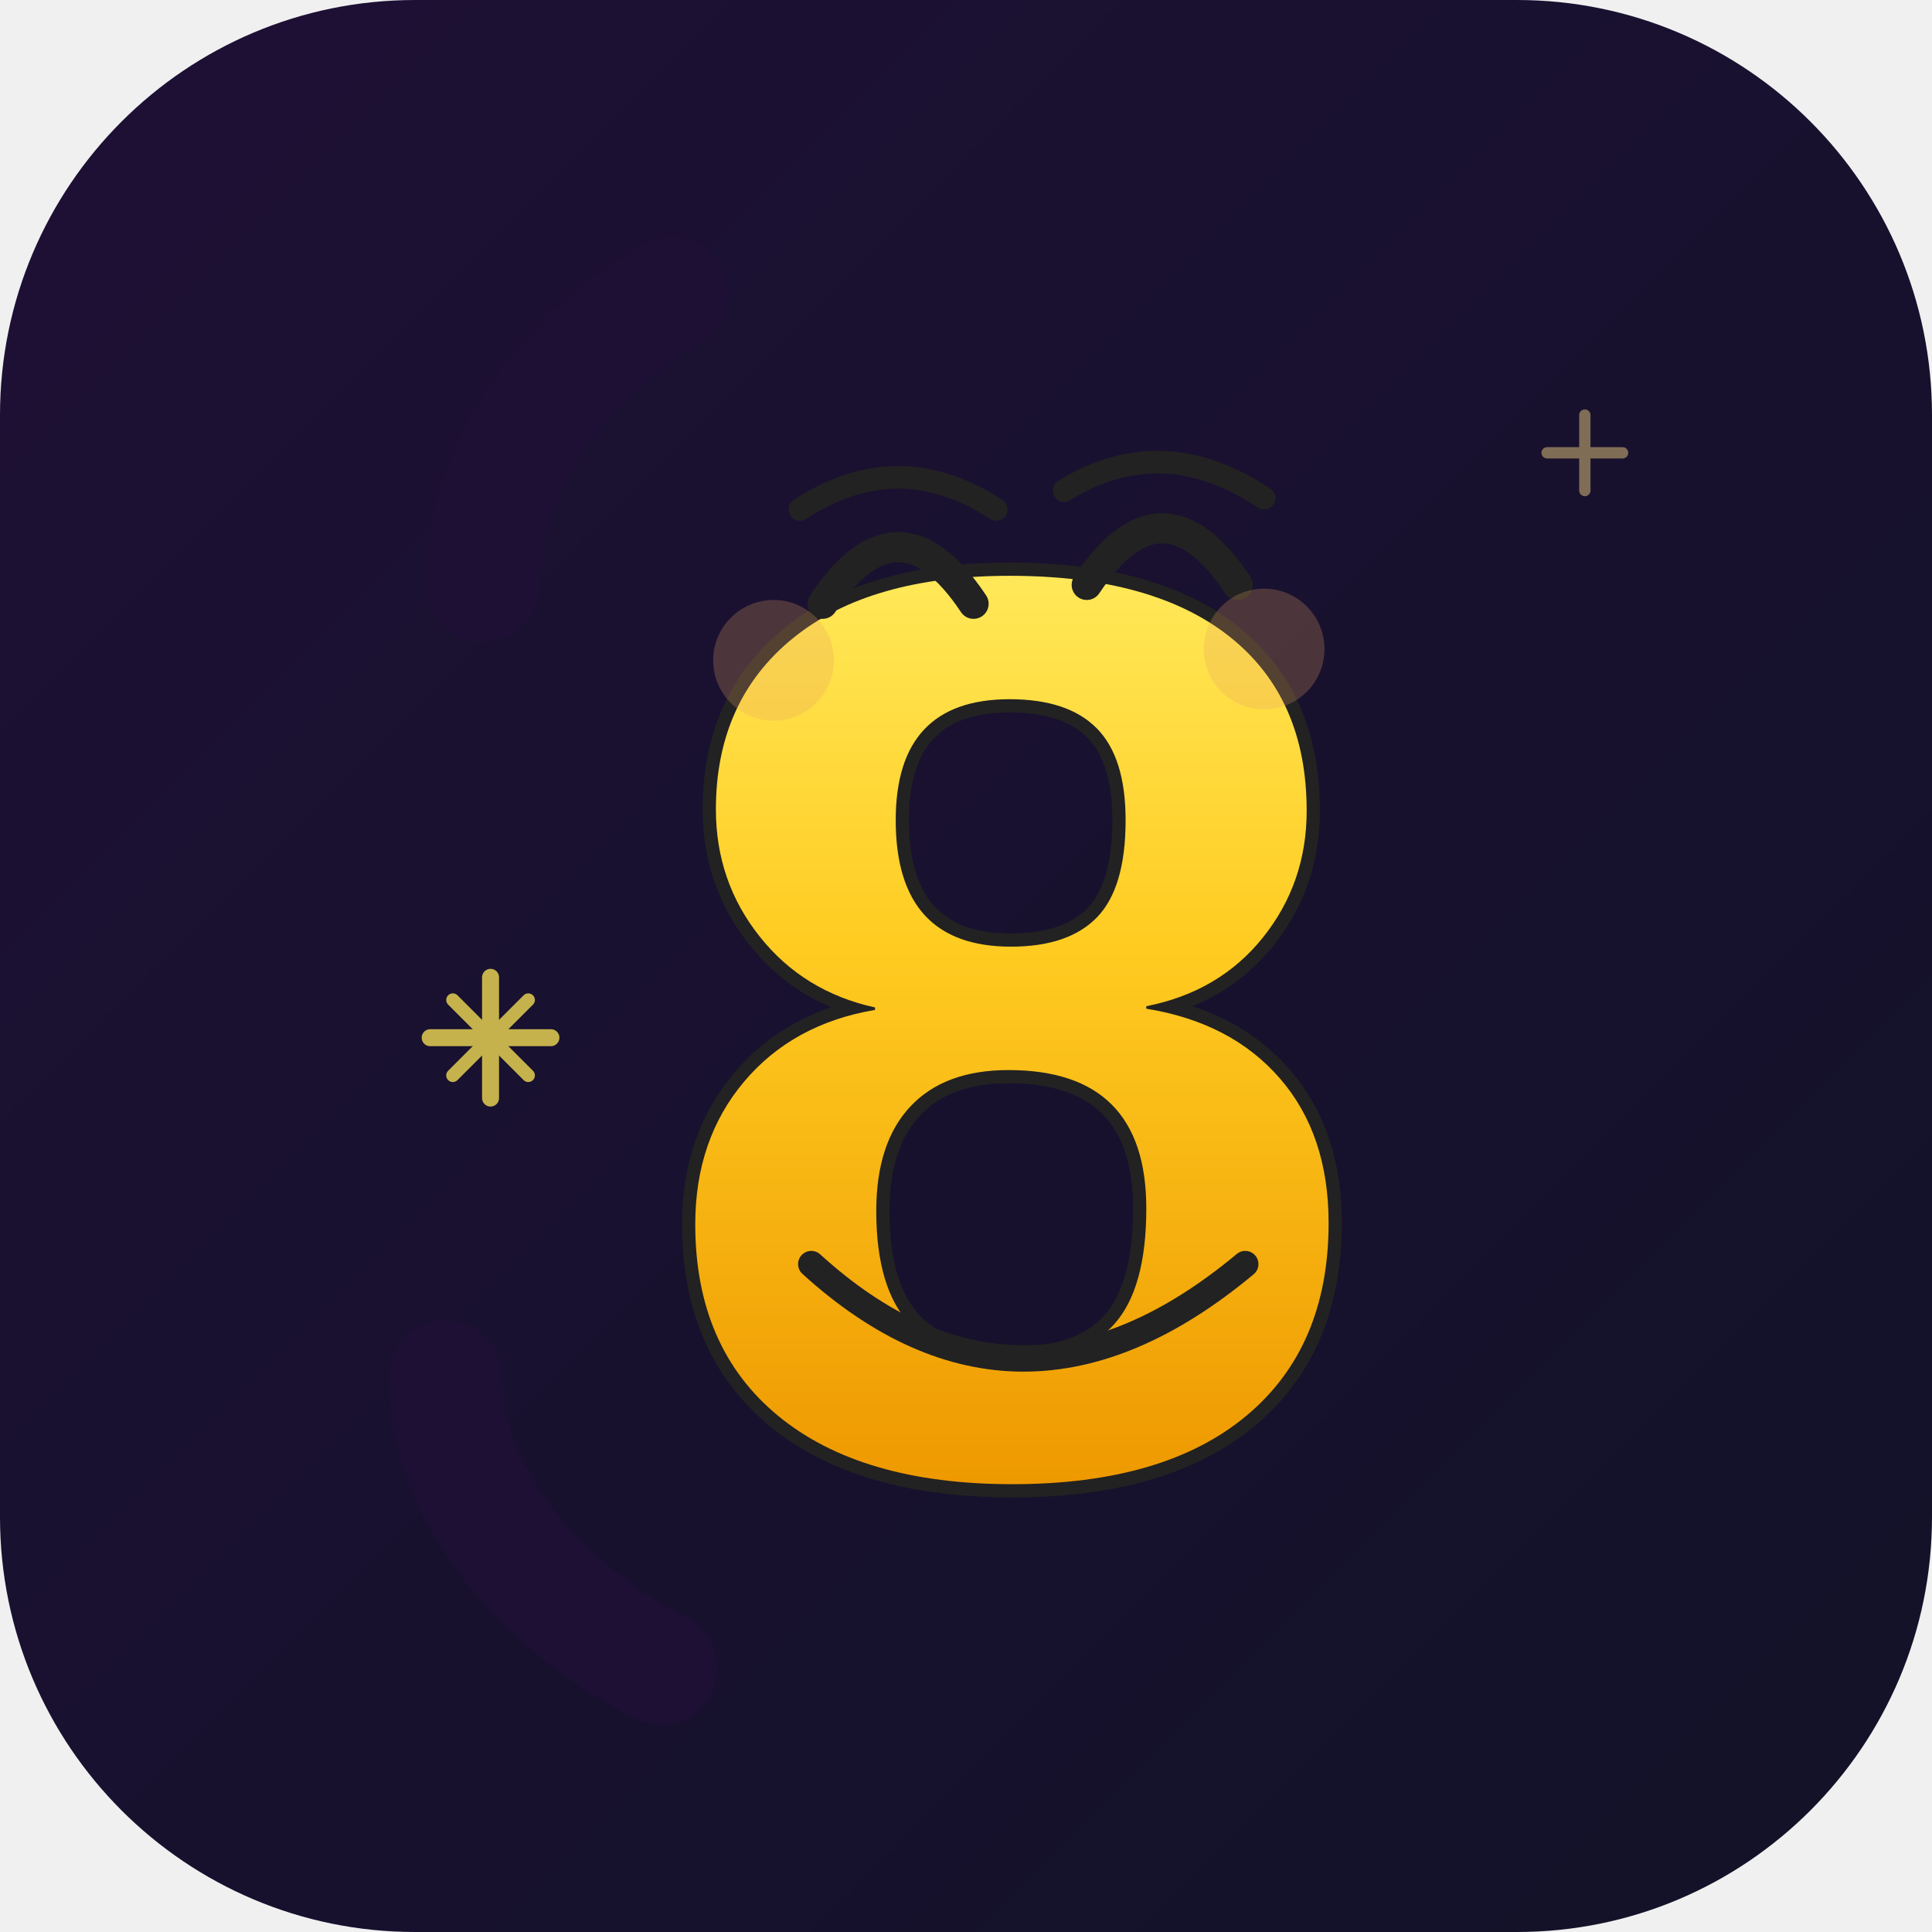
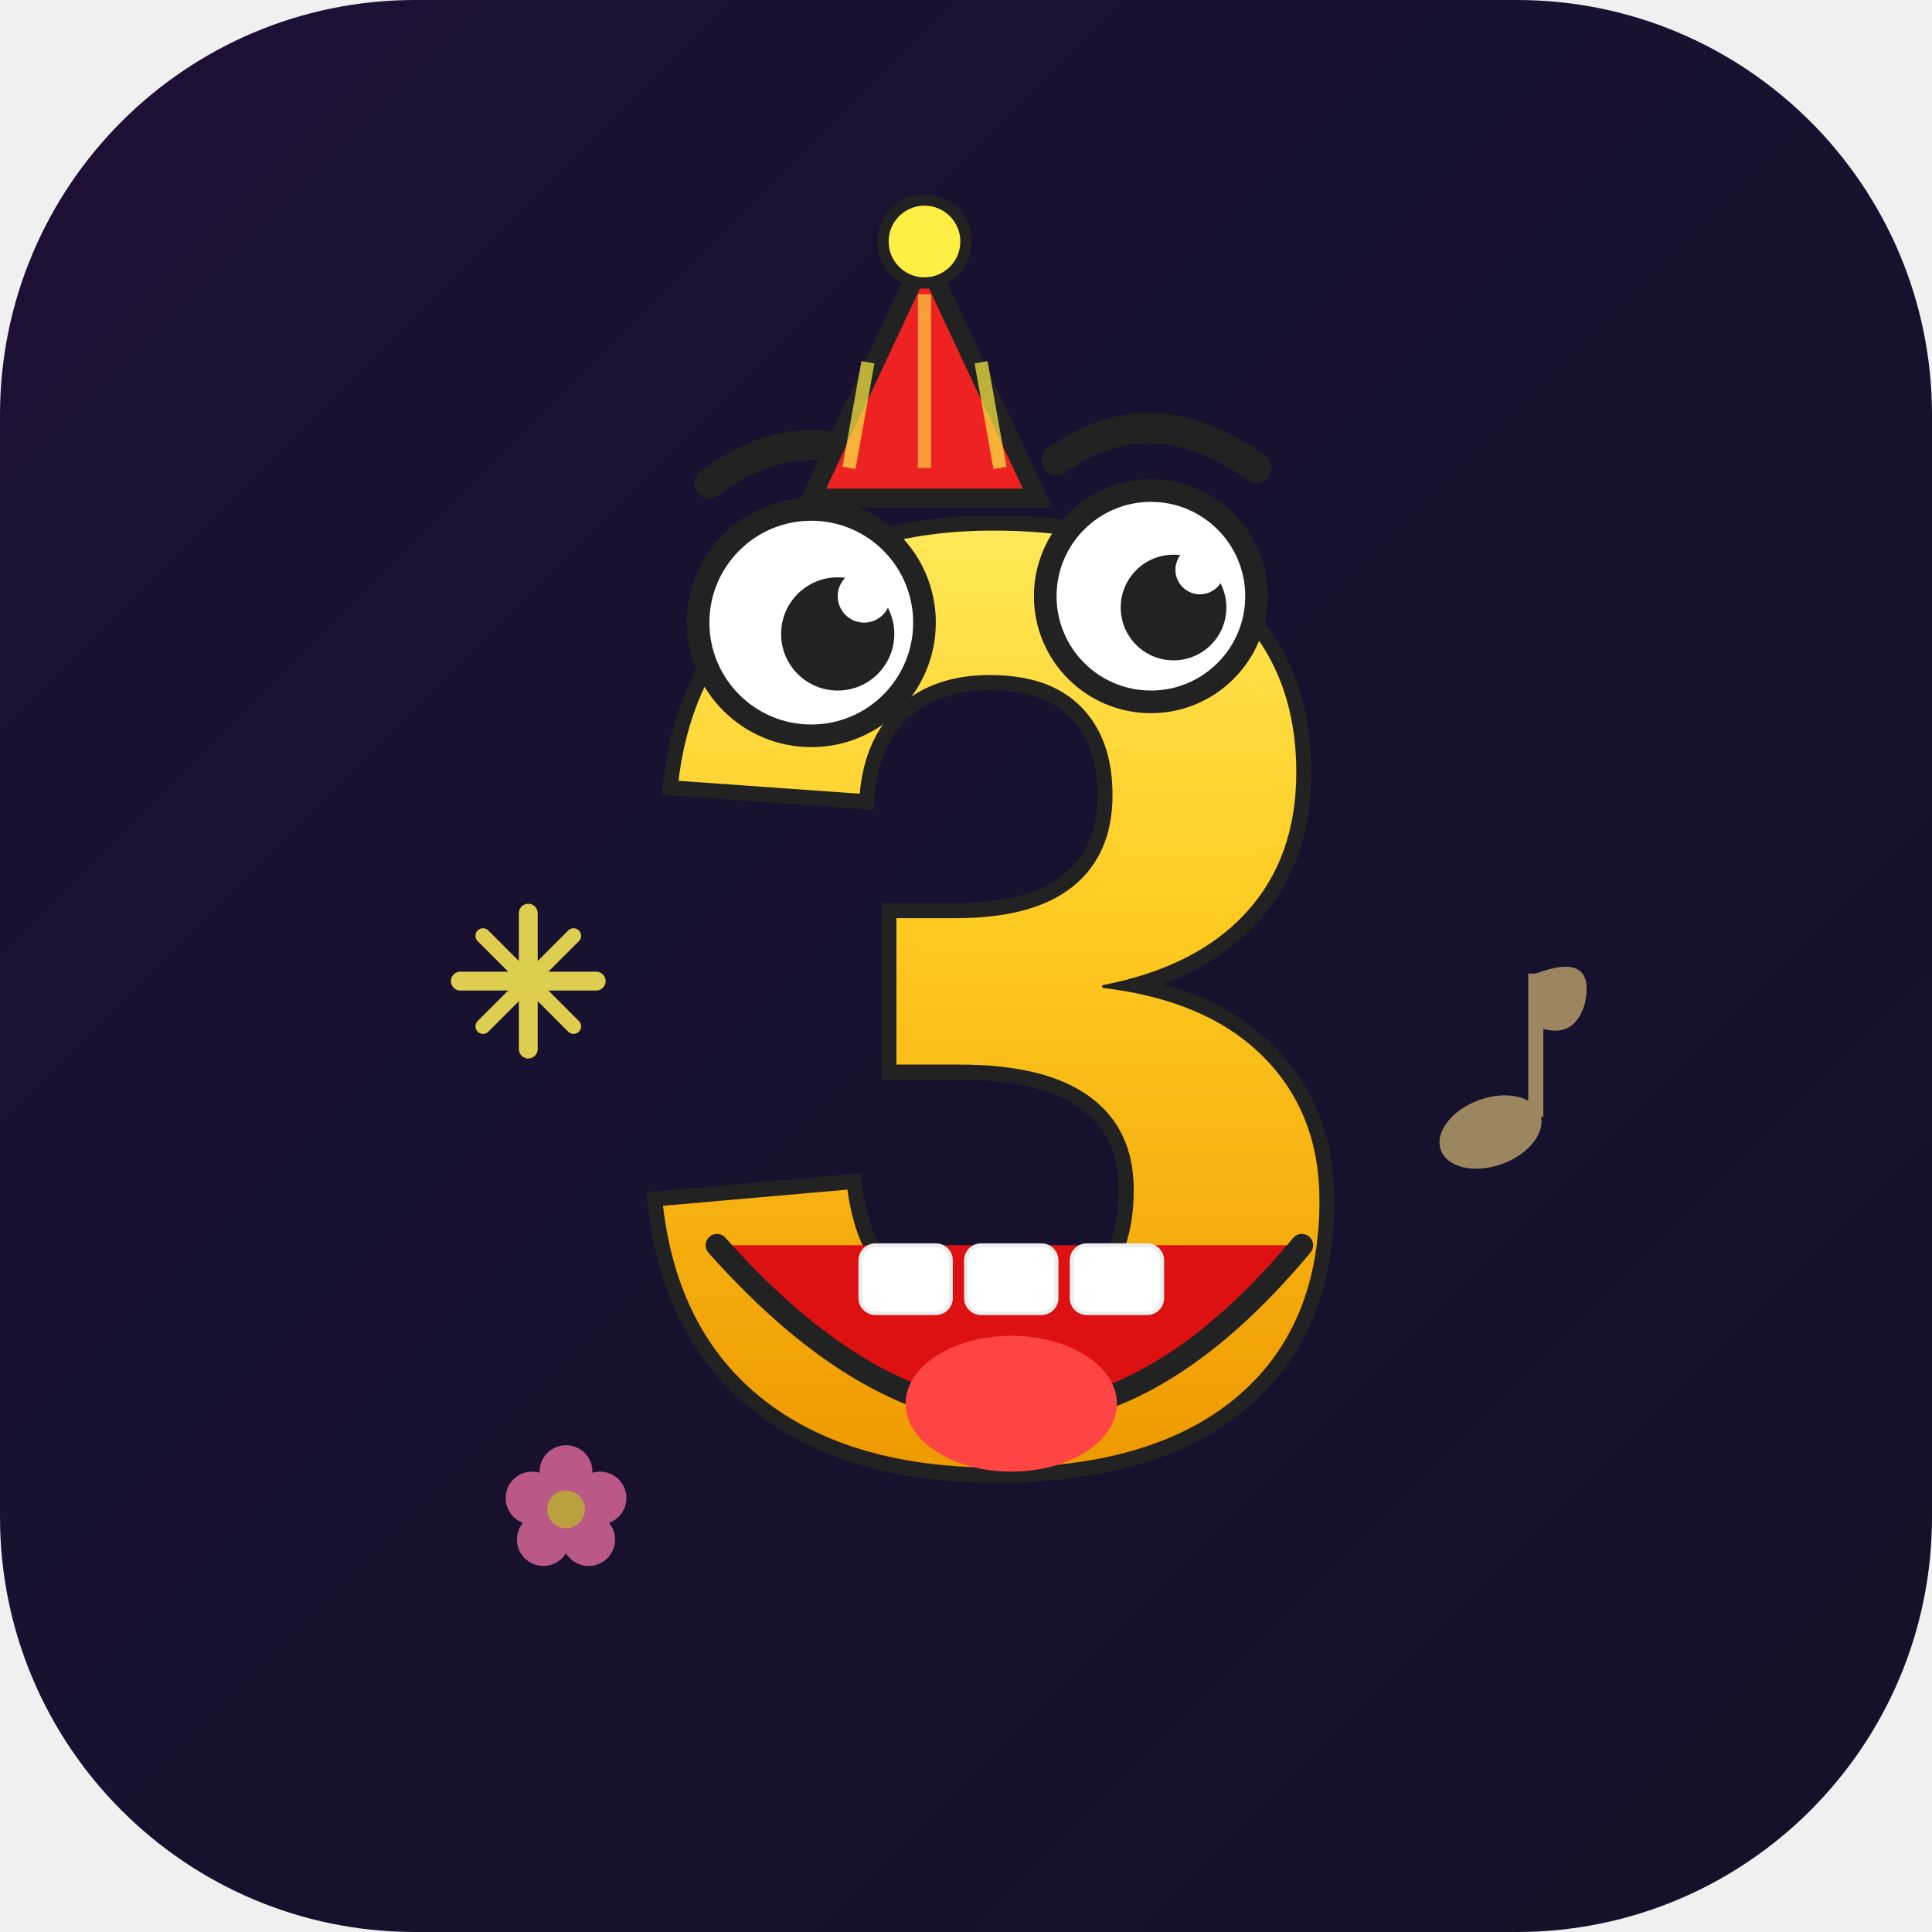
<svg xmlns="http://www.w3.org/2000/svg" viewBox="0 0 512 512">
  <defs>
    <linearGradient id="bg" x1="0%" y1="0%" x2="100%" y2="100%">
      <stop offset="0%" style="stop-color:#1e1035" />
      <stop offset="100%" style="stop-color:#121228" />
    </linearGradient>
    <linearGradient id="body" x1="0%" y1="0%" x2="0%" y2="100%">
      <stop offset="0%" style="stop-color:#ffe858" />
      <stop offset="40%" style="stop-color:#ffcc22" />
      <stop offset="100%" style="stop-color:#ee9900" />
    </linearGradient>
  </defs>
  <rect width="512" height="512" rx="110" fill="url(#bg)" />
-   <text x="268" y="390" font-family="Arial Black, Impact, Arial, sans-serif" font-size="340" font-weight="900" fill="url(#body)" stroke="#222" stroke-width="7" text-anchor="middle" paint-order="stroke">8</text>
-   <path d="M 128 155 C 128 125, 148 95, 178 78" fill="none" stroke="#1e1035" stroke-width="30" stroke-linecap="round" />
-   <path d="M 118 365 C 118 395, 142 425, 175 442" fill="none" stroke="#1e1035" stroke-width="30" stroke-linecap="round" />
-   <path d="M 218 160 Q 238 130 258 160" fill="none" stroke="#222" stroke-width="8" stroke-linecap="round" />
-   <path d="M 288 155 Q 308 125 328 155" fill="none" stroke="#222" stroke-width="8" stroke-linecap="round" />
-   <path d="M 212 135 Q 238 118 264 135" fill="none" stroke="#222" stroke-width="6" stroke-linecap="round" />
-   <path d="M 282 130 Q 308 114 335 132" fill="none" stroke="#222" stroke-width="6" stroke-linecap="round" />
-   <path d="M 215 335 Q 270 385 330 335" fill="none" stroke="#222" stroke-width="7" stroke-linecap="round" />
-   <circle cx="205" cy="175" r="16" fill="#e8a060" opacity="0.25" />
-   <circle cx="335" cy="172" r="16" fill="#e8a060" opacity="0.25" />
-   <g transform="translate(130,275)" opacity="0.75">
-     <line x1="0" y1="-16" x2="0" y2="16" stroke="#ffe855" stroke-width="4.5" stroke-linecap="round" />
-     <line x1="-16" y1="0" x2="16" y2="0" stroke="#ffe855" stroke-width="4.5" stroke-linecap="round" />
-     <line x1="-10" y1="-10" x2="10" y2="10" stroke="#ffe855" stroke-width="3.5" stroke-linecap="round" />
-     <line x1="10" y1="-10" x2="-10" y2="10" stroke="#ffe855" stroke-width="3.5" stroke-linecap="round" />
+   <text x="265" y="385" font-family="Arial Black, Impact, Arial, sans-serif" font-size="350" font-weight="900" fill="url(#body)" stroke="#222" stroke-width="8" text-anchor="middle" paint-order="stroke">3</text>
+   <circle cx="215" cy="165" r="30" fill="white" stroke="#222" stroke-width="6" />
+   <circle cx="222" cy="168" r="15" fill="#222" />
+   <circle cx="229" cy="158" r="7" fill="white" />
+   <circle cx="305" cy="158" r="28" fill="white" stroke="#222" stroke-width="6" />
+   <circle cx="311" cy="161" r="14" fill="#222" />
+   <circle cx="318" cy="151" r="6.5" fill="white" />
+   <path d="M 188 128 Q 215 108 242 128" fill="none" stroke="#222" stroke-width="8" stroke-linecap="round" />
+   <path d="M 280 122 Q 305 104 333 124" fill="none" stroke="#222" stroke-width="8" stroke-linecap="round" />
+   <path d="M 190 330 Q 270 420 345 330" fill="#dd1111" stroke="#222" stroke-width="6" stroke-linecap="round" />
+   <rect x="228" y="330" width="24" height="18" rx="4" fill="white" stroke="#eee" stroke-width="1" />
+   <rect x="256" y="330" width="24" height="18" rx="4" fill="white" stroke="#eee" stroke-width="1" />
+   <rect x="284" y="330" width="24" height="18" rx="4" fill="white" stroke="#eee" stroke-width="1" />
+   <ellipse cx="268" cy="372" rx="28" ry="18" fill="#ff4444" />
+   <polygon points="245,68 215,132 275,132" fill="#ee2222" stroke="#222" stroke-width="5" />
+   <line x1="230" y1="96" x2="225" y2="124" stroke="#ffee44" stroke-width="3.5" opacity="0.7" />
+   <line x1="245" y1="78" x2="245" y2="124" stroke="#ffee44" stroke-width="3.5" opacity="0.6" />
+   <line x1="260" y1="96" x2="265" y2="124" stroke="#ffee44" stroke-width="3.5" opacity="0.7" />
+   <circle cx="245" cy="64" r="11" fill="#ffee44" stroke="#222" stroke-width="3" />
+   <g transform="translate(140,260)" opacity="0.85">
+     <line x1="0" y1="-18" x2="0" y2="18" stroke="#ffee55" stroke-width="5" stroke-linecap="round" />
+     <line x1="-18" y1="0" x2="18" y2="0" stroke="#ffee55" stroke-width="5" stroke-linecap="round" />
+     <line x1="-12" y1="-12" x2="12" y2="12" stroke="#ffee55" stroke-width="4" stroke-linecap="round" />
+     <line x1="12" y1="-12" x2="-12" y2="12" stroke="#ffee55" stroke-width="4" stroke-linecap="round" />
  </g>
-   <g transform="translate(420,120)" opacity="0.55">
-     <line x1="0" y1="-10" x2="0" y2="10" stroke="#d4b876" stroke-width="3" stroke-linecap="round" />
-     <line x1="-10" y1="0" x2="10" y2="0" stroke="#d4b876" stroke-width="3" stroke-linecap="round" />
+   <g transform="translate(395,300)" opacity="0.7">
+     <ellipse cx="0" cy="0" rx="14" ry="9" fill="#d4b876" transform="rotate(-20)" />
+     <line x1="12" y1="-4" x2="12" y2="-42" stroke="#d4b876" stroke-width="4" />
+     <path d="M 12 -42 Q 28 -48 25 -34 Q 22 -24 12 -28" fill="#d4b876" />
+   </g>
+   <g transform="translate(150,400)" opacity="0.7">
+     <circle cx="0" cy="-10" r="7" fill="#ff77aa" />
+     <circle cx="9" cy="-3" r="7" fill="#ff77aa" />
+     <circle cx="6" cy="8" r="7" fill="#ff77aa" />
+     <circle cx="-6" cy="8" r="7" fill="#ff77aa" />
+     <circle cx="-9" cy="-3" r="7" fill="#ff77aa" />
+     <circle cx="0" cy="0" r="5" fill="#ffdd44" />
  </g>
</svg>
